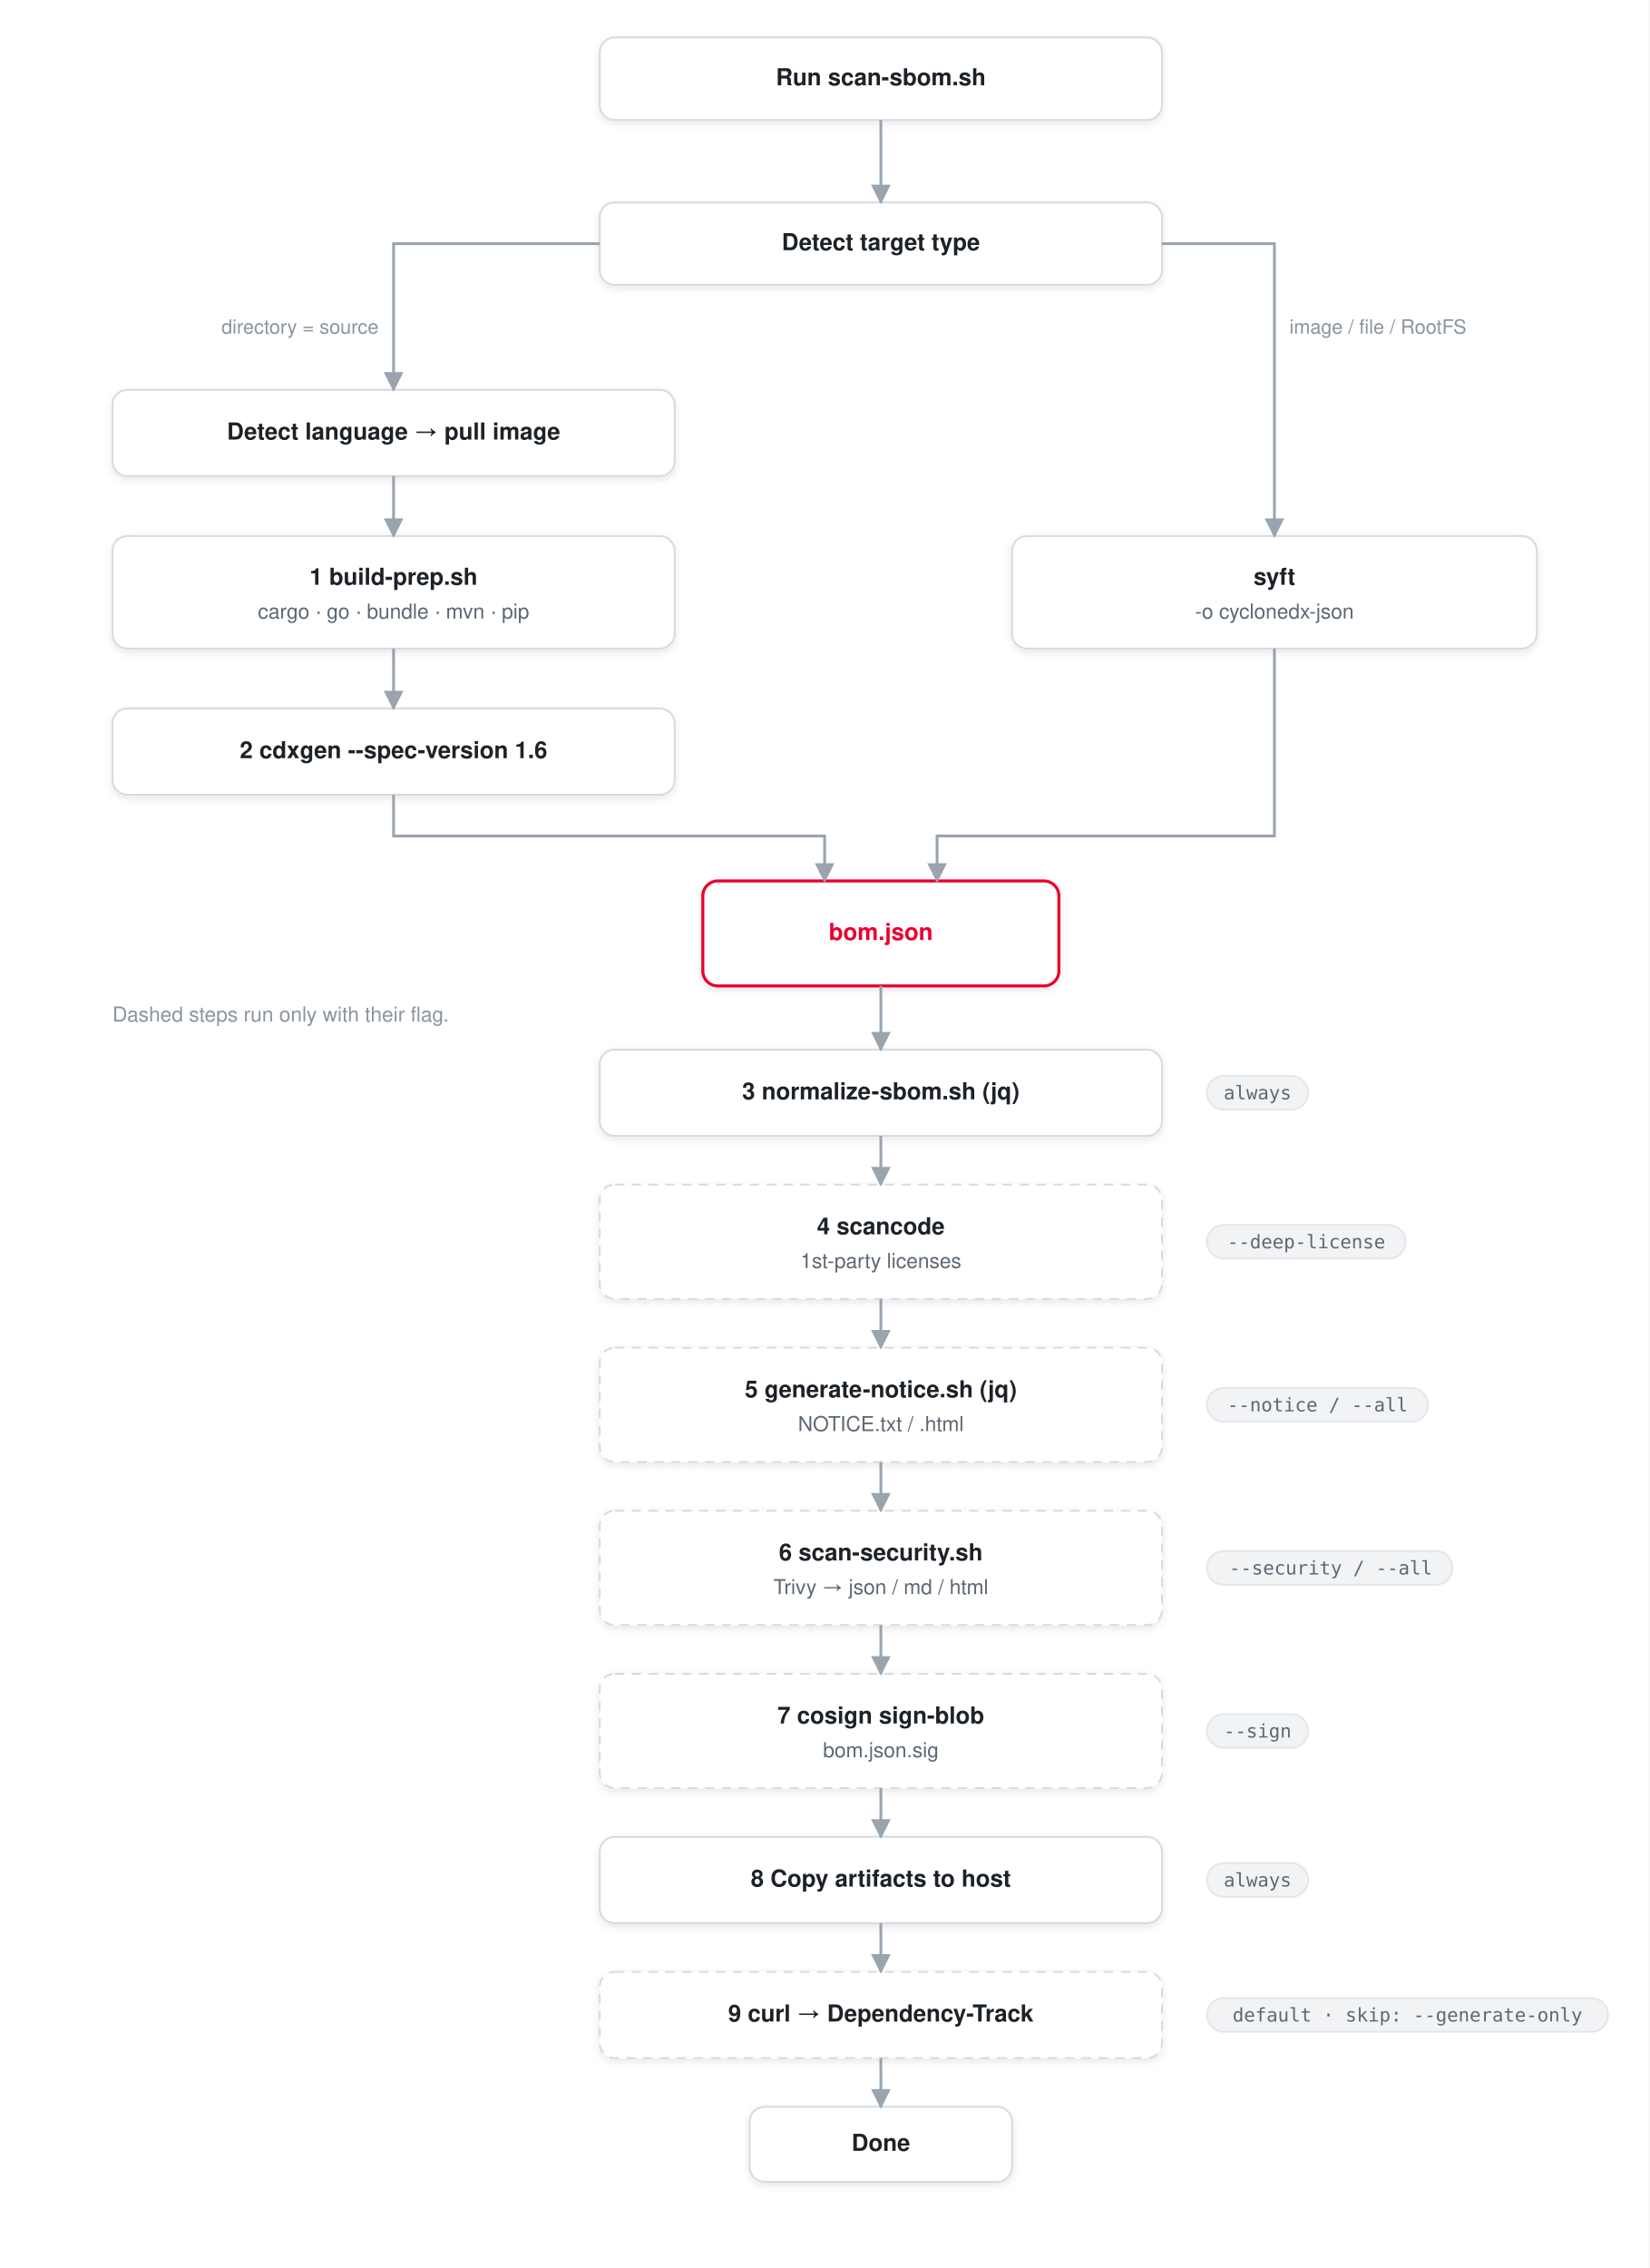
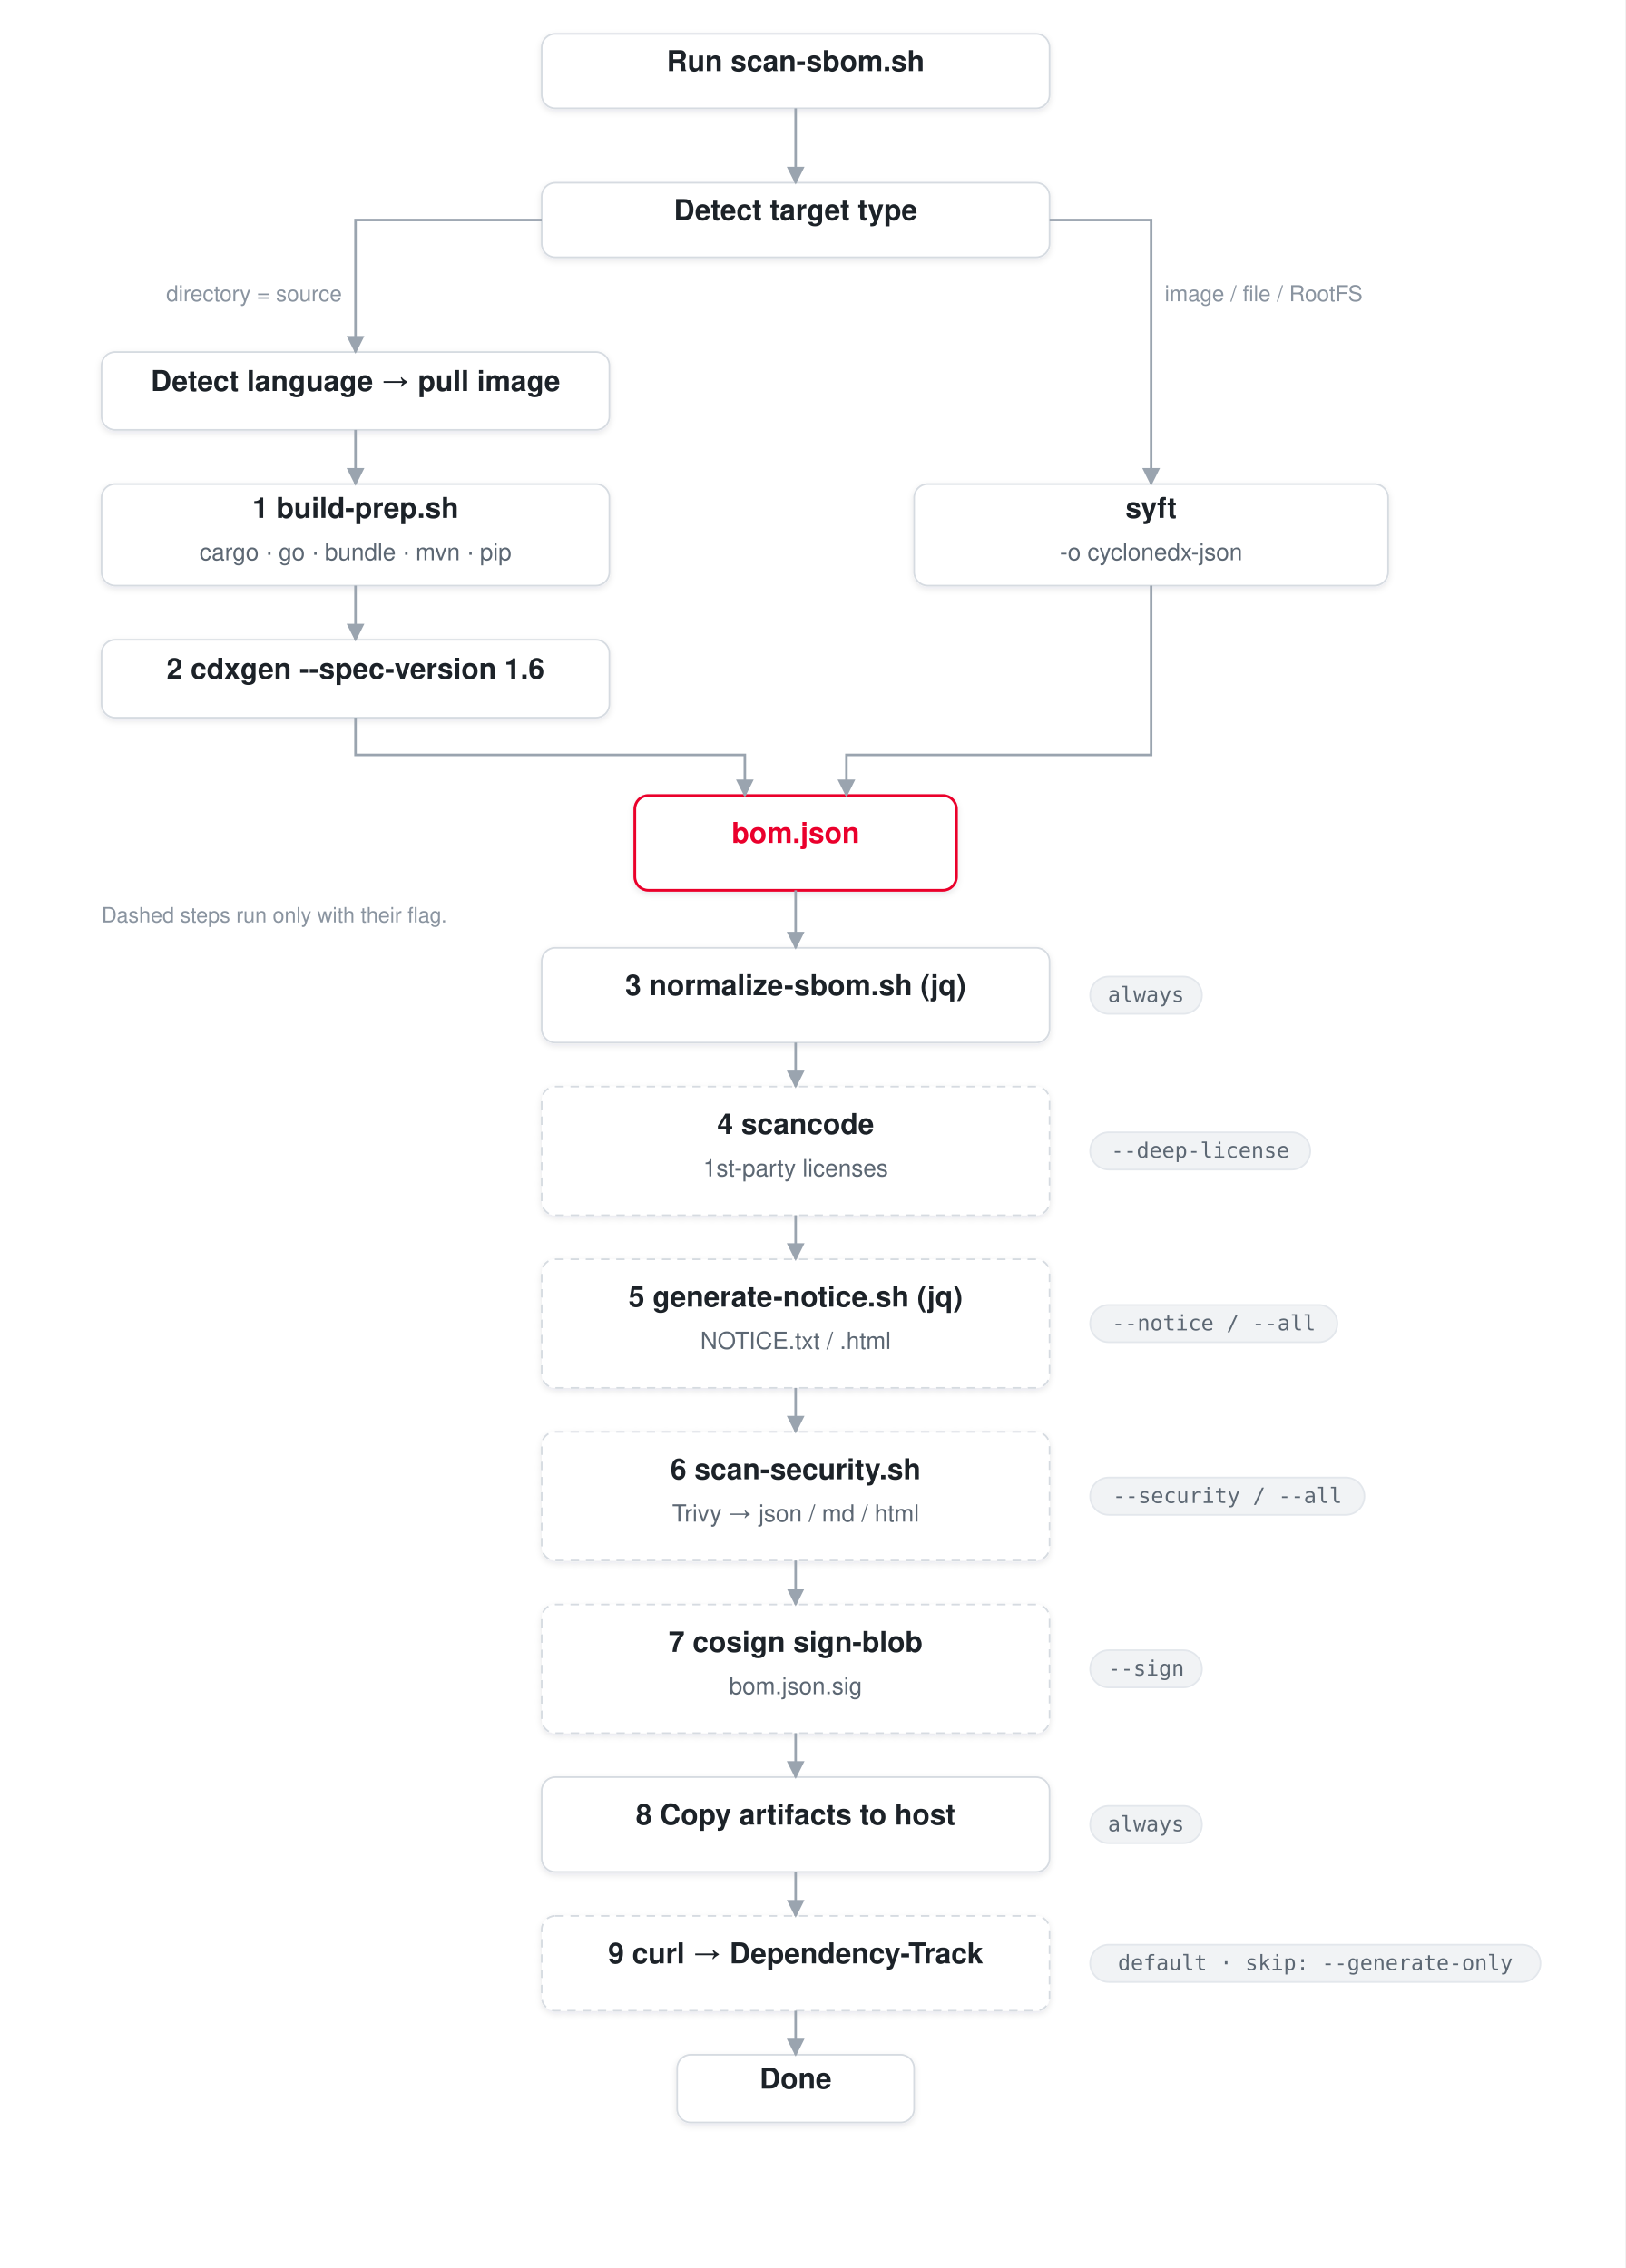
- <svg xmlns="http://www.w3.org/2000/svg" width="880" height="1210" viewBox="0 0 880 1210">
+ <svg xmlns="http://www.w3.org/2000/svg" width="960" height="1340" viewBox="0 0 960 1340">
  <defs>
    <marker id="arr" viewBox="0 0 10 10" refX="9" refY="5" markerWidth="7" markerHeight="7" orient="auto-start-reverse">
      <path d="M0,0 L10,5 L0,10 z" fill="#9aa4af" />
    </marker>
    <filter id="sh" x="-20%" y="-20%" width="140%" height="160%">
      <feDropShadow dx="0" dy="1.5" stdDeviation="2" flood-color="#1c2228" flood-opacity="0.10" />
    </filter>
  </defs>
-   <rect width="880" height="1210" fill="#ffffff" />
+   <rect width="960" height="1340" fill="#ffffff" />
  <rect x="320" y="20" width="300" height="44" rx="8" fill="#ffffff" stroke="#d6dbe1" stroke-width="1" filter="url(#sh)" />
-   <text x="470.0" y="45.5" text-anchor="middle" font-family="'Helvetica Neue',Helvetica,Arial,sans-serif" font-size="12.5" font-weight="600" fill="#1c2228">Run scan-sbom.sh</text>
+   <text x="470.0" y="42.0" text-anchor="middle" font-family="'Helvetica Neue',Helvetica,Arial,sans-serif" font-size="17" font-weight="600" fill="#1c2228">Run scan-sbom.sh</text>
  <rect x="320" y="108" width="300" height="44" rx="8" fill="#ffffff" stroke="#d6dbe1" stroke-width="1" filter="url(#sh)" />
-   <text x="470.0" y="133.5" text-anchor="middle" font-family="'Helvetica Neue',Helvetica,Arial,sans-serif" font-size="12.5" font-weight="600" fill="#1c2228">Detect target type</text>
+   <text x="470.0" y="130.0" text-anchor="middle" font-family="'Helvetica Neue',Helvetica,Arial,sans-serif" font-size="17" font-weight="600" fill="#1c2228">Detect target type</text>
  <path d="M470.0,64 L470.0,108" fill="none" stroke="#9aa4af" stroke-width="1.5" marker-end="url(#arr)" />
  <rect x="60" y="208" width="300" height="46" rx="8" fill="#ffffff" stroke="#d6dbe1" stroke-width="1" filter="url(#sh)" />
-   <text x="210.0" y="234.5" text-anchor="middle" font-family="'Helvetica Neue',Helvetica,Arial,sans-serif" font-size="12.5" font-weight="600" fill="#1c2228">Detect language → pull image</text>
+   <text x="210.0" y="231.0" text-anchor="middle" font-family="'Helvetica Neue',Helvetica,Arial,sans-serif" font-size="17" font-weight="600" fill="#1c2228">Detect language → pull image</text>
  <rect x="60" y="286" width="300" height="60" rx="8" fill="#ffffff" stroke="#d6dbe1" stroke-width="1" filter="url(#sh)" />
-   <text x="210.0" y="312.0" text-anchor="middle" font-family="'Helvetica Neue',Helvetica,Arial,sans-serif" font-size="12.5" font-weight="600" fill="#1c2228">1  build-prep.sh</text>
-   <text x="210.0" y="330.0" text-anchor="middle" font-family="'Helvetica Neue',Helvetica,Arial,sans-serif" font-size="11" fill="#5c6773">cargo · go · bundle · mvn · pip</text>
+   <text x="210.0" y="306.0" text-anchor="middle" font-family="'Helvetica Neue',Helvetica,Arial,sans-serif" font-size="17" font-weight="600" fill="#1c2228">1  build-prep.sh</text>
+   <text x="210.0" y="331.0" text-anchor="middle" font-family="'Helvetica Neue',Helvetica,Arial,sans-serif" font-size="14" fill="#5c6773">cargo · go · bundle · mvn · pip</text>
  <rect x="60" y="378" width="300" height="46" rx="8" fill="#ffffff" stroke="#d6dbe1" stroke-width="1" filter="url(#sh)" />
-   <text x="210.0" y="404.5" text-anchor="middle" font-family="'Helvetica Neue',Helvetica,Arial,sans-serif" font-size="12.5" font-weight="600" fill="#1c2228">2  cdxgen --spec-version 1.6</text>
+   <text x="210.0" y="401.0" text-anchor="middle" font-family="'Helvetica Neue',Helvetica,Arial,sans-serif" font-size="17" font-weight="600" fill="#1c2228">2  cdxgen --spec-version 1.6</text>
  <rect x="540" y="286" width="280" height="60" rx="8" fill="#ffffff" stroke="#d6dbe1" stroke-width="1" filter="url(#sh)" />
-   <text x="680.0" y="312.0" text-anchor="middle" font-family="'Helvetica Neue',Helvetica,Arial,sans-serif" font-size="12.5" font-weight="600" fill="#1c2228">syft</text>
-   <text x="680.0" y="330.0" text-anchor="middle" font-family="'Helvetica Neue',Helvetica,Arial,sans-serif" font-size="11" fill="#5c6773">-o cyclonedx-json</text>
+   <text x="680.0" y="306.0" text-anchor="middle" font-family="'Helvetica Neue',Helvetica,Arial,sans-serif" font-size="17" font-weight="600" fill="#1c2228">syft</text>
+   <text x="680.0" y="331.0" text-anchor="middle" font-family="'Helvetica Neue',Helvetica,Arial,sans-serif" font-size="14" fill="#5c6773">-o cyclonedx-json</text>
  <path d="M320,130 L210.0,130 L210.0,208" fill="none" stroke="#9aa4af" stroke-width="1.5" marker-end="url(#arr)" />
-   <text x="202.0" y="178" text-anchor="end" font-family="'Helvetica Neue',Helvetica,Arial,sans-serif" font-size="10.5" font-weight="400" fill="#8a94a0">directory = source</text>
+   <text x="202.0" y="178" text-anchor="end" font-family="'Helvetica Neue',Helvetica,Arial,sans-serif" font-size="13" font-weight="400" fill="#8a94a0">directory = source</text>
  <path d="M620,130 L680.0,130 L680.0,286" fill="none" stroke="#9aa4af" stroke-width="1.5" marker-end="url(#arr)" />
-   <text x="688.0" y="178" text-anchor="start" font-family="'Helvetica Neue',Helvetica,Arial,sans-serif" font-size="10.5" font-weight="400" fill="#8a94a0">image / file / RootFS</text>
+   <text x="688.0" y="178" text-anchor="start" font-family="'Helvetica Neue',Helvetica,Arial,sans-serif" font-size="13" font-weight="400" fill="#8a94a0">image / file / RootFS</text>
  <path d="M210.0,254 L210.0,286" fill="none" stroke="#9aa4af" stroke-width="1.5" marker-end="url(#arr)" />
  <path d="M210.0,346 L210.0,378" fill="none" stroke="#9aa4af" stroke-width="1.5" marker-end="url(#arr)" />
  <rect x="375" y="470" width="190" height="56" rx="8" fill="#ffffff" stroke="#EA002C" stroke-width="1.6" filter="url(#sh)" />
-   <text x="470.0" y="501.5" text-anchor="middle" font-family="'Helvetica Neue',Helvetica,Arial,sans-serif" font-size="12.5" font-weight="600" fill="#EA002C">bom.json</text>
+   <text x="470.0" y="498.0" text-anchor="middle" font-family="'Helvetica Neue',Helvetica,Arial,sans-serif" font-size="17" font-weight="600" fill="#EA002C">bom.json</text>
  <path d="M210.0,424 L210.0,446 L440.0,446 L440.0,470" fill="none" stroke="#9aa4af" stroke-width="1.5" marker-end="url(#arr)" />
  <path d="M680.0,346 L680.0,446 L500.0,446 L500.0,470" fill="none" stroke="#9aa4af" stroke-width="1.5" marker-end="url(#arr)" />
-   <rect x="320" y="560" width="300" height="46" rx="8" fill="#ffffff" stroke="#d6dbe1" stroke-width="1" filter="url(#sh)" />
-   <text x="470.0" y="586.5" text-anchor="middle" font-family="'Helvetica Neue',Helvetica,Arial,sans-serif" font-size="12.5" font-weight="600" fill="#1c2228">3  normalize-sbom.sh (jq)</text>
-   <rect x="644" y="574.0" width="54" height="18" rx="9" fill="#f1f3f5" stroke="#e3e7ec" />
-   <text x="671" y="586.5" text-anchor="middle" font-family="SFMono-Regular,Menlo,Consolas,monospace" font-size="10" fill="#5c6773">always</text>
-   <rect x="320" y="632" width="300" height="61" rx="8" fill="#ffffff" stroke="#d6dbe1" stroke-width="1" stroke-dasharray="5 4" filter="url(#sh)" />
-   <text x="470.0" y="658.5" text-anchor="middle" font-family="'Helvetica Neue',Helvetica,Arial,sans-serif" font-size="12.5" font-weight="600" fill="#1c2228">4  scancode</text>
-   <text x="470.0" y="676.5" text-anchor="middle" font-family="'Helvetica Neue',Helvetica,Arial,sans-serif" font-size="11" fill="#5c6773">1st-party licenses</text>
-   <rect x="644" y="653.5" width="106" height="18" rx="9" fill="#f1f3f5" stroke="#e3e7ec" />
-   <text x="697" y="666.0" text-anchor="middle" font-family="SFMono-Regular,Menlo,Consolas,monospace" font-size="10" fill="#5c6773">--deep-license</text>
-   <rect x="320" y="719" width="300" height="61" rx="8" fill="#ffffff" stroke="#d6dbe1" stroke-width="1" stroke-dasharray="5 4" filter="url(#sh)" />
-   <text x="470.0" y="745.5" text-anchor="middle" font-family="'Helvetica Neue',Helvetica,Arial,sans-serif" font-size="12.5" font-weight="600" fill="#1c2228">5  generate-notice.sh (jq)</text>
-   <text x="470.0" y="763.5" text-anchor="middle" font-family="'Helvetica Neue',Helvetica,Arial,sans-serif" font-size="11" fill="#5c6773">NOTICE.txt / .html</text>
-   <rect x="644" y="740.5" width="118" height="18" rx="9" fill="#f1f3f5" stroke="#e3e7ec" />
-   <text x="703" y="753.0" text-anchor="middle" font-family="SFMono-Regular,Menlo,Consolas,monospace" font-size="10" fill="#5c6773">--notice / --all</text>
-   <rect x="320" y="806" width="300" height="61" rx="8" fill="#ffffff" stroke="#d6dbe1" stroke-width="1" stroke-dasharray="5 4" filter="url(#sh)" />
-   <text x="470.0" y="832.5" text-anchor="middle" font-family="'Helvetica Neue',Helvetica,Arial,sans-serif" font-size="12.5" font-weight="600" fill="#1c2228">6  scan-security.sh</text>
-   <text x="470.0" y="850.5" text-anchor="middle" font-family="'Helvetica Neue',Helvetica,Arial,sans-serif" font-size="11" fill="#5c6773">Trivy → json / md / html</text>
-   <rect x="644" y="827.5" width="131" height="18" rx="9" fill="#f1f3f5" stroke="#e3e7ec" />
-   <text x="710" y="840.0" text-anchor="middle" font-family="SFMono-Regular,Menlo,Consolas,monospace" font-size="10" fill="#5c6773">--security / --all</text>
-   <rect x="320" y="893" width="300" height="61" rx="8" fill="#ffffff" stroke="#d6dbe1" stroke-width="1" stroke-dasharray="5 4" filter="url(#sh)" />
-   <text x="470.0" y="919.5" text-anchor="middle" font-family="'Helvetica Neue',Helvetica,Arial,sans-serif" font-size="12.5" font-weight="600" fill="#1c2228">7  cosign sign-blob</text>
-   <text x="470.0" y="937.5" text-anchor="middle" font-family="'Helvetica Neue',Helvetica,Arial,sans-serif" font-size="11" fill="#5c6773">bom.json.sig</text>
-   <rect x="644" y="914.5" width="54" height="18" rx="9" fill="#f1f3f5" stroke="#e3e7ec" />
-   <text x="671" y="927.0" text-anchor="middle" font-family="SFMono-Regular,Menlo,Consolas,monospace" font-size="10" fill="#5c6773">--sign</text>
-   <rect x="320" y="980" width="300" height="46" rx="8" fill="#ffffff" stroke="#d6dbe1" stroke-width="1" filter="url(#sh)" />
-   <text x="470.0" y="1006.5" text-anchor="middle" font-family="'Helvetica Neue',Helvetica,Arial,sans-serif" font-size="12.5" font-weight="600" fill="#1c2228">8  Copy artifacts to host</text>
-   <rect x="644" y="994.0" width="54" height="18" rx="9" fill="#f1f3f5" stroke="#e3e7ec" />
-   <text x="671" y="1006.5" text-anchor="middle" font-family="SFMono-Regular,Menlo,Consolas,monospace" font-size="10" fill="#5c6773">always</text>
-   <rect x="320" y="1052" width="300" height="46" rx="8" fill="#ffffff" stroke="#d6dbe1" stroke-width="1" stroke-dasharray="5 4" filter="url(#sh)" />
-   <text x="470.0" y="1078.5" text-anchor="middle" font-family="'Helvetica Neue',Helvetica,Arial,sans-serif" font-size="12.5" font-weight="600" fill="#1c2228">9  curl → Dependency-Track</text>
-   <rect x="644" y="1066.0" width="214" height="18" rx="9" fill="#f1f3f5" stroke="#e3e7ec" />
-   <text x="751" y="1078.5" text-anchor="middle" font-family="SFMono-Regular,Menlo,Consolas,monospace" font-size="10" fill="#5c6773">default · skip: --generate-only</text>
-   <path d="M470.0,606 L470.0,632" fill="none" stroke="#9aa4af" stroke-width="1.5" marker-end="url(#arr)" />
-   <path d="M470.0,693 L470.0,719" fill="none" stroke="#9aa4af" stroke-width="1.5" marker-end="url(#arr)" />
-   <path d="M470.0,780 L470.0,806" fill="none" stroke="#9aa4af" stroke-width="1.5" marker-end="url(#arr)" />
-   <path d="M470.0,867 L470.0,893" fill="none" stroke="#9aa4af" stroke-width="1.5" marker-end="url(#arr)" />
-   <path d="M470.0,954 L470.0,980" fill="none" stroke="#9aa4af" stroke-width="1.5" marker-end="url(#arr)" />
-   <path d="M470.0,1026 L470.0,1052" fill="none" stroke="#9aa4af" stroke-width="1.5" marker-end="url(#arr)" />
+   <rect x="320" y="560" width="300" height="56" rx="8" fill="#ffffff" stroke="#d6dbe1" stroke-width="1" filter="url(#sh)" />
+   <text x="470.0" y="588.0" text-anchor="middle" font-family="'Helvetica Neue',Helvetica,Arial,sans-serif" font-size="17" font-weight="600" fill="#1c2228">3  normalize-sbom.sh (jq)</text>
+   <rect x="644" y="577.0" width="66" height="22" rx="11" fill="#f1f3f5" stroke="#e3e7ec" />
+   <text x="677" y="592.0" text-anchor="middle" font-family="SFMono-Regular,Menlo,Consolas,monospace" font-size="12.5" fill="#5c6773">always</text>
+   <rect x="320" y="642" width="300" height="76" rx="8" fill="#ffffff" stroke="#d6dbe1" stroke-width="1" stroke-dasharray="5 4" filter="url(#sh)" />
+   <text x="470.0" y="670.0" text-anchor="middle" font-family="'Helvetica Neue',Helvetica,Arial,sans-serif" font-size="17" font-weight="600" fill="#1c2228">4  scancode</text>
+   <text x="470.0" y="695.0" text-anchor="middle" font-family="'Helvetica Neue',Helvetica,Arial,sans-serif" font-size="14" fill="#5c6773">1st-party licenses</text>
+   <rect x="644" y="669.0" width="130" height="22" rx="11" fill="#f1f3f5" stroke="#e3e7ec" />
+   <text x="709" y="684.0" text-anchor="middle" font-family="SFMono-Regular,Menlo,Consolas,monospace" font-size="12.5" fill="#5c6773">--deep-license</text>
+   <rect x="320" y="744" width="300" height="76" rx="8" fill="#ffffff" stroke="#d6dbe1" stroke-width="1" stroke-dasharray="5 4" filter="url(#sh)" />
+   <text x="470.0" y="772.0" text-anchor="middle" font-family="'Helvetica Neue',Helvetica,Arial,sans-serif" font-size="17" font-weight="600" fill="#1c2228">5  generate-notice.sh (jq)</text>
+   <text x="470.0" y="797.0" text-anchor="middle" font-family="'Helvetica Neue',Helvetica,Arial,sans-serif" font-size="14" fill="#5c6773">NOTICE.txt / .html</text>
+   <rect x="644" y="771.0" width="146" height="22" rx="11" fill="#f1f3f5" stroke="#e3e7ec" />
+   <text x="717" y="786.0" text-anchor="middle" font-family="SFMono-Regular,Menlo,Consolas,monospace" font-size="12.5" fill="#5c6773">--notice / --all</text>
+   <rect x="320" y="846" width="300" height="76" rx="8" fill="#ffffff" stroke="#d6dbe1" stroke-width="1" stroke-dasharray="5 4" filter="url(#sh)" />
+   <text x="470.0" y="874.0" text-anchor="middle" font-family="'Helvetica Neue',Helvetica,Arial,sans-serif" font-size="17" font-weight="600" fill="#1c2228">6  scan-security.sh</text>
+   <text x="470.0" y="899.0" text-anchor="middle" font-family="'Helvetica Neue',Helvetica,Arial,sans-serif" font-size="14" fill="#5c6773">Trivy → json / md / html</text>
+   <rect x="644" y="873.0" width="162" height="22" rx="11" fill="#f1f3f5" stroke="#e3e7ec" />
+   <text x="725" y="888.0" text-anchor="middle" font-family="SFMono-Regular,Menlo,Consolas,monospace" font-size="12.5" fill="#5c6773">--security / --all</text>
+   <rect x="320" y="948" width="300" height="76" rx="8" fill="#ffffff" stroke="#d6dbe1" stroke-width="1" stroke-dasharray="5 4" filter="url(#sh)" />
+   <text x="470.0" y="976.0" text-anchor="middle" font-family="'Helvetica Neue',Helvetica,Arial,sans-serif" font-size="17" font-weight="600" fill="#1c2228">7  cosign sign-blob</text>
+   <text x="470.0" y="1001.0" text-anchor="middle" font-family="'Helvetica Neue',Helvetica,Arial,sans-serif" font-size="14" fill="#5c6773">bom.json.sig</text>
+   <rect x="644" y="975.0" width="66" height="22" rx="11" fill="#f1f3f5" stroke="#e3e7ec" />
+   <text x="677" y="990.0" text-anchor="middle" font-family="SFMono-Regular,Menlo,Consolas,monospace" font-size="12.5" fill="#5c6773">--sign</text>
+   <rect x="320" y="1050" width="300" height="56" rx="8" fill="#ffffff" stroke="#d6dbe1" stroke-width="1" filter="url(#sh)" />
+   <text x="470.0" y="1078.0" text-anchor="middle" font-family="'Helvetica Neue',Helvetica,Arial,sans-serif" font-size="17" font-weight="600" fill="#1c2228">8  Copy artifacts to host</text>
+   <rect x="644" y="1067.0" width="66" height="22" rx="11" fill="#f1f3f5" stroke="#e3e7ec" />
+   <text x="677" y="1082.0" text-anchor="middle" font-family="SFMono-Regular,Menlo,Consolas,monospace" font-size="12.5" fill="#5c6773">always</text>
+   <rect x="320" y="1132" width="300" height="56" rx="8" fill="#ffffff" stroke="#d6dbe1" stroke-width="1" stroke-dasharray="5 4" filter="url(#sh)" />
+   <text x="470.0" y="1160.0" text-anchor="middle" font-family="'Helvetica Neue',Helvetica,Arial,sans-serif" font-size="17" font-weight="600" fill="#1c2228">9  curl → Dependency-Track</text>
+   <rect x="644" y="1149.0" width="266" height="22" rx="11" fill="#f1f3f5" stroke="#e3e7ec" />
+   <text x="777" y="1164.0" text-anchor="middle" font-family="SFMono-Regular,Menlo,Consolas,monospace" font-size="12.5" fill="#5c6773">default · skip: --generate-only</text>
+   <path d="M470.0,616 L470.0,642" fill="none" stroke="#9aa4af" stroke-width="1.5" marker-end="url(#arr)" />
+   <path d="M470.0,718 L470.0,744" fill="none" stroke="#9aa4af" stroke-width="1.5" marker-end="url(#arr)" />
+   <path d="M470.0,820 L470.0,846" fill="none" stroke="#9aa4af" stroke-width="1.5" marker-end="url(#arr)" />
+   <path d="M470.0,922 L470.0,948" fill="none" stroke="#9aa4af" stroke-width="1.5" marker-end="url(#arr)" />
+   <path d="M470.0,1024 L470.0,1050" fill="none" stroke="#9aa4af" stroke-width="1.5" marker-end="url(#arr)" />
+   <path d="M470.0,1106 L470.0,1132" fill="none" stroke="#9aa4af" stroke-width="1.5" marker-end="url(#arr)" />
  <path d="M470.0,526 L470.0,560" fill="none" stroke="#9aa4af" stroke-width="1.5" marker-end="url(#arr)" />
-   <rect x="400.0" y="1124" width="140" height="40" rx="8" fill="#ffffff" stroke="#d6dbe1" stroke-width="1" filter="url(#sh)" />
-   <text x="470.0" y="1147.5" text-anchor="middle" font-family="'Helvetica Neue',Helvetica,Arial,sans-serif" font-size="12.5" font-weight="600" fill="#1c2228">Done</text>
-   <path d="M470.0,1098 L470.0,1124" fill="none" stroke="#9aa4af" stroke-width="1.5" marker-end="url(#arr)" />
-   <text x="60" y="545" text-anchor="start" font-family="'Helvetica Neue',Helvetica,Arial,sans-serif" font-size="11" font-weight="400" fill="#8a94a0">Dashed steps run only with their flag.</text>
+   <rect x="400.0" y="1214" width="140" height="40" rx="8" fill="#ffffff" stroke="#d6dbe1" stroke-width="1" filter="url(#sh)" />
+   <text x="470.0" y="1234.0" text-anchor="middle" font-family="'Helvetica Neue',Helvetica,Arial,sans-serif" font-size="17" font-weight="600" fill="#1c2228">Done</text>
+   <path d="M470.0,1188 L470.0,1214" fill="none" stroke="#9aa4af" stroke-width="1.5" marker-end="url(#arr)" />
+   <text x="60" y="545" text-anchor="start" font-family="'Helvetica Neue',Helvetica,Arial,sans-serif" font-size="12.5" font-weight="400" fill="#8a94a0">Dashed steps run only with their flag.</text>
</svg>
